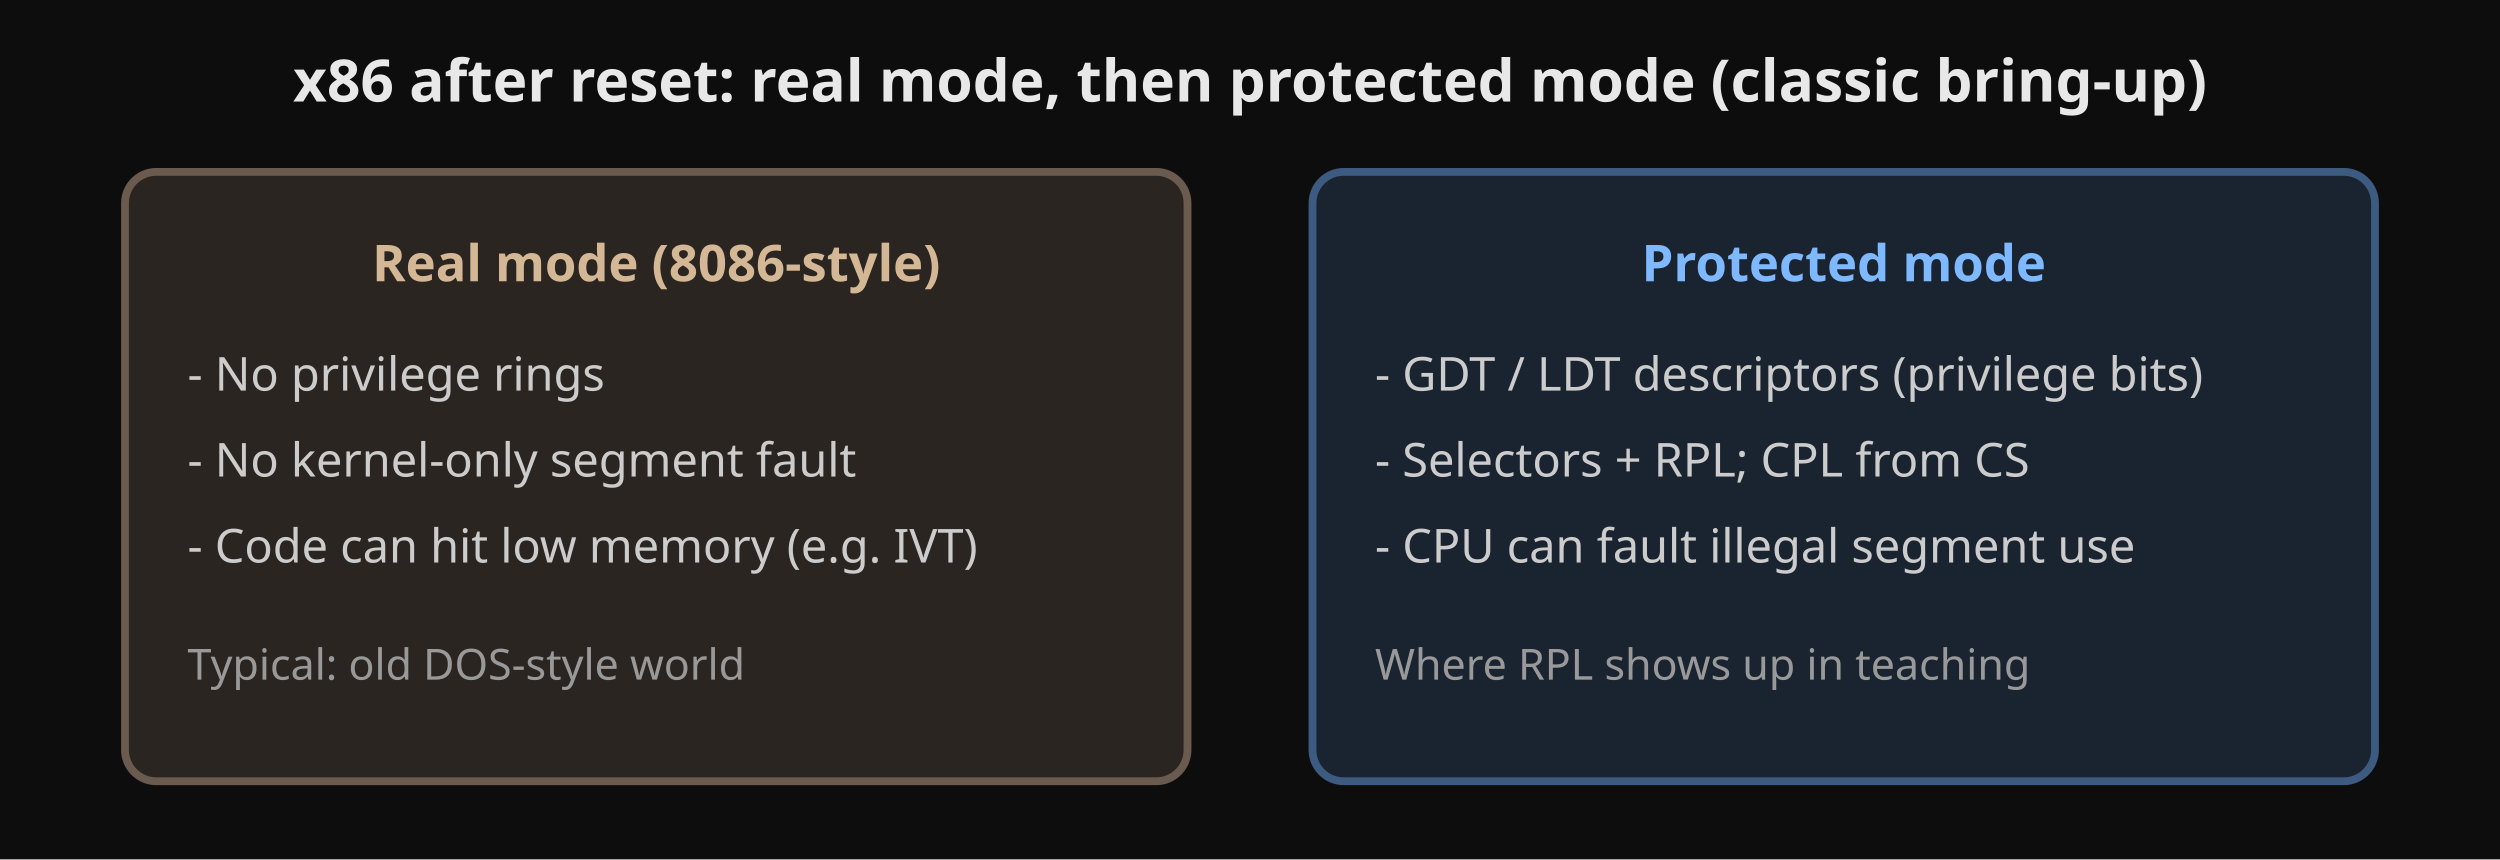
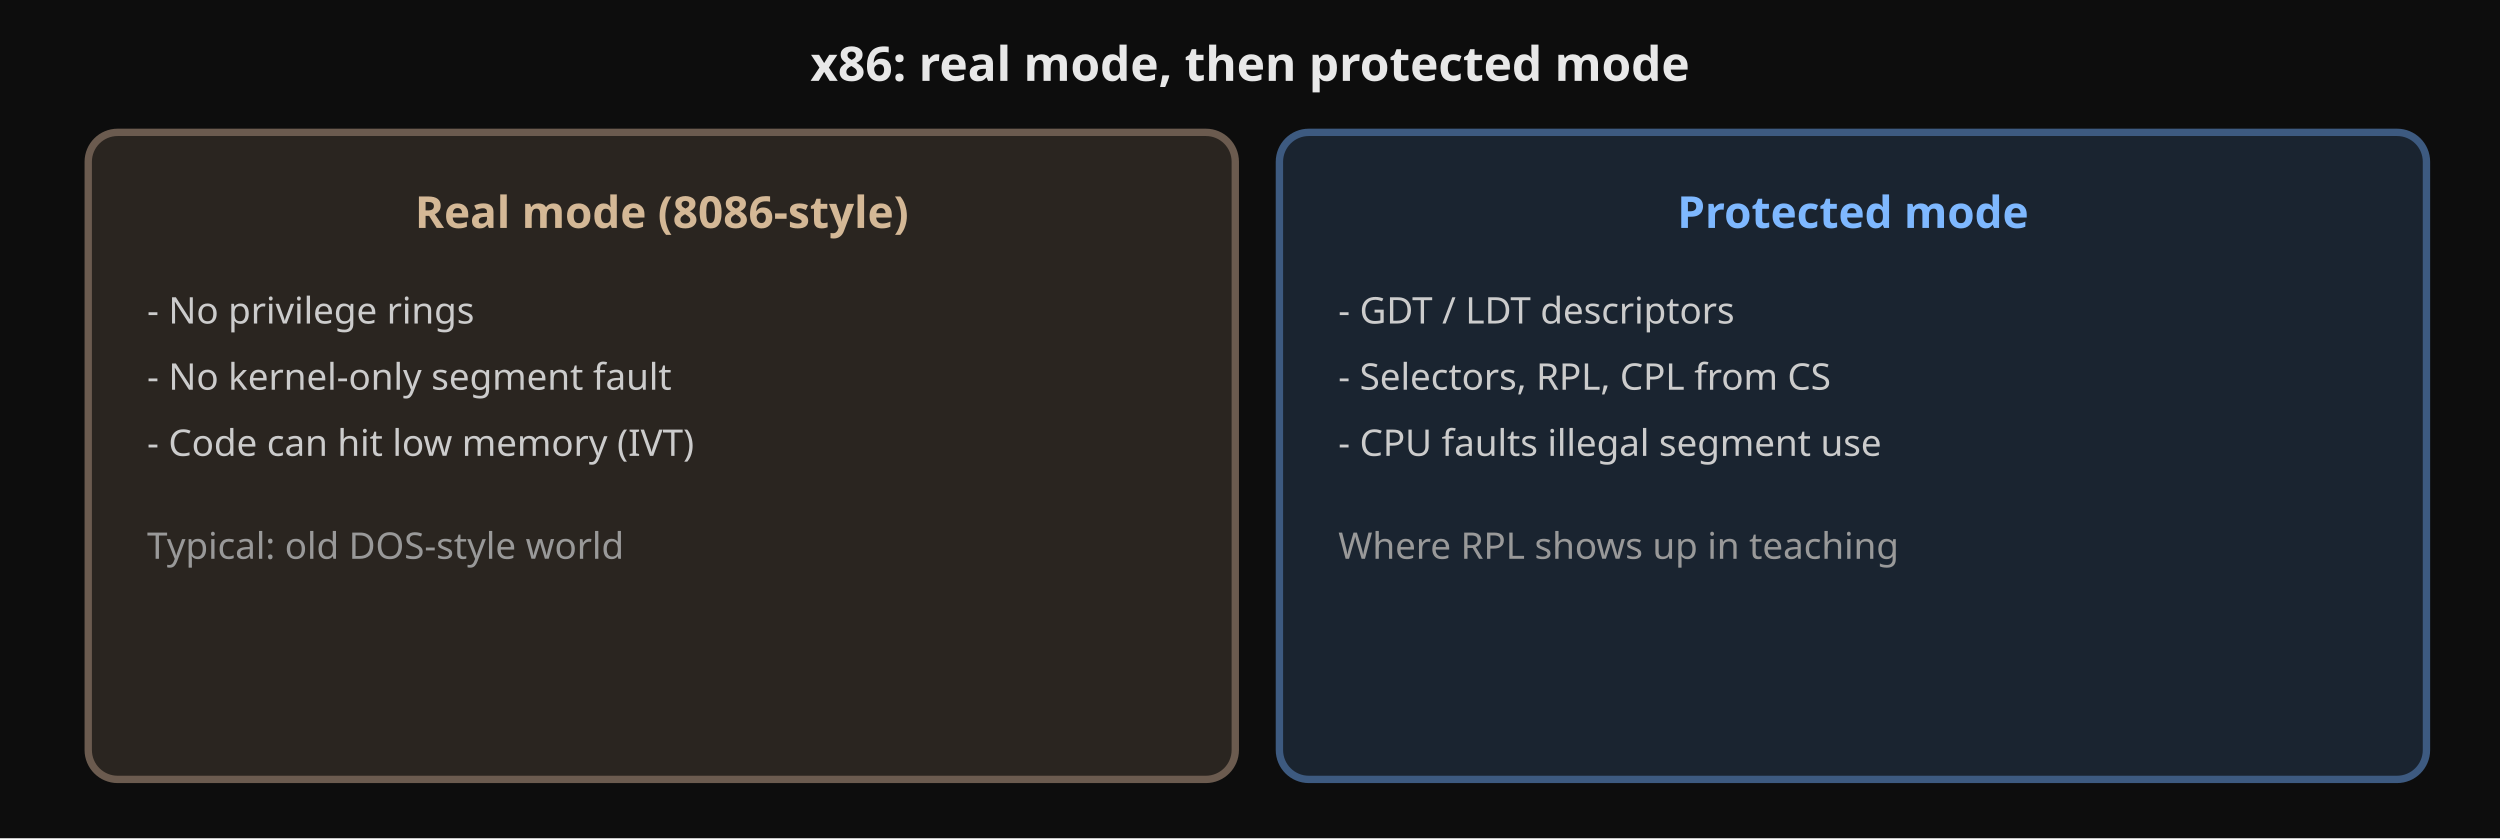
- <svg xmlns="http://www.w3.org/2000/svg" viewBox="0 0 640 220" role="img" aria-labelledby="t2 d2">
-   <rect width="640" height="220" fill="#0d0d0d" />
-   <text x="320" y="26" text-anchor="middle" fill="#e8e8e8" font-size="15" font-family="system-ui,sans-serif" font-weight="600">x86 after reset: real mode, then protected mode (classic bring-up)</text>
-   <rect x="32" y="44" width="272" height="156" rx="8" fill="#2a2520" stroke="#6b5b4f" stroke-width="2" />
-   <text x="168" y="72" text-anchor="middle" fill="#d4b896" font-size="13" font-family="system-ui,sans-serif" font-weight="600">Real mode (8086-style)</text>
-   <text x="48" y="100" fill="#ccc" font-size="12" font-family="system-ui,sans-serif">- No privilege rings</text>
-   <text x="48" y="122" fill="#ccc" font-size="12" font-family="system-ui,sans-serif">- No kernel-only segment fault</text>
-   <text x="48" y="144" fill="#ccc" font-size="12" font-family="system-ui,sans-serif">- Code can hit low memory (e.g. IVT)</text>
-   <text x="48" y="174" fill="#999" font-size="11" font-family="system-ui,sans-serif">Typical: old DOS-style world</text>
-   <rect x="336" y="44" width="272" height="156" rx="8" fill="#1a2430" stroke="#3d5a80" stroke-width="2" />
-   <text x="472" y="72" text-anchor="middle" fill="#7eb8ff" font-size="13" font-family="system-ui,sans-serif" font-weight="600">Protected mode</text>
-   <text x="352" y="100" fill="#ccc" font-size="12" font-family="system-ui,sans-serif">- GDT / LDT descriptors (privilege bits)</text>
-   <text x="352" y="122" fill="#ccc" font-size="12" font-family="system-ui,sans-serif">- Selectors + RPL; CPL from CS</text>
-   <text x="352" y="144" fill="#ccc" font-size="12" font-family="system-ui,sans-serif">- CPU can fault illegal segment use</text>
-   <text x="352" y="174" fill="#999" font-size="11" font-family="system-ui,sans-serif">Where RPL shows up in teaching</text>
+ <svg xmlns="http://www.w3.org/2000/svg" viewBox="0 0 680 228" role="img" aria-labelledby="t2 d2">
+   <rect width="680" height="228" fill="#0d0d0d" />
+   <text x="340" y="22" text-anchor="middle" fill="#e8e8e8" font-size="13" font-family="system-ui,sans-serif" font-weight="600">x86: real mode, then protected mode</text>
+   <rect x="24" y="36" width="312" height="176" rx="8" fill="#2a2520" stroke="#6b5b4f" stroke-width="2" />
+   <text x="180" y="62" text-anchor="middle" fill="#d4b896" font-size="12" font-family="system-ui,sans-serif" font-weight="600">Real mode (8086-style)</text>
+   <text x="40" y="88" fill="#ccc" font-size="10" font-family="system-ui,sans-serif">- No privilege rings</text>
+   <text x="40" y="106" fill="#ccc" font-size="10" font-family="system-ui,sans-serif">- No kernel-only segment fault</text>
+   <text x="40" y="124" fill="#ccc" font-size="10" font-family="system-ui,sans-serif">- Code can hit low memory (IVT)</text>
+   <text x="40" y="152" fill="#999" font-size="10" font-family="system-ui,sans-serif">Typical: old DOS-style world</text>
+   <rect x="348" y="36" width="312" height="176" rx="8" fill="#1a2430" stroke="#3d5a80" stroke-width="2" />
+   <text x="504" y="62" text-anchor="middle" fill="#7eb8ff" font-size="12" font-family="system-ui,sans-serif" font-weight="600">Protected mode</text>
+   <text x="364" y="88" fill="#ccc" font-size="10" font-family="system-ui,sans-serif">- GDT / LDT descriptors</text>
+   <text x="364" y="106" fill="#ccc" font-size="10" font-family="system-ui,sans-serif">- Selectors, RPL, CPL from CS</text>
+   <text x="364" y="124" fill="#ccc" font-size="10" font-family="system-ui,sans-serif">- CPU faults illegal segment use</text>
+   <text x="364" y="152" fill="#999" font-size="10" font-family="system-ui,sans-serif">Where RPL shows up in teaching</text>
</svg>
